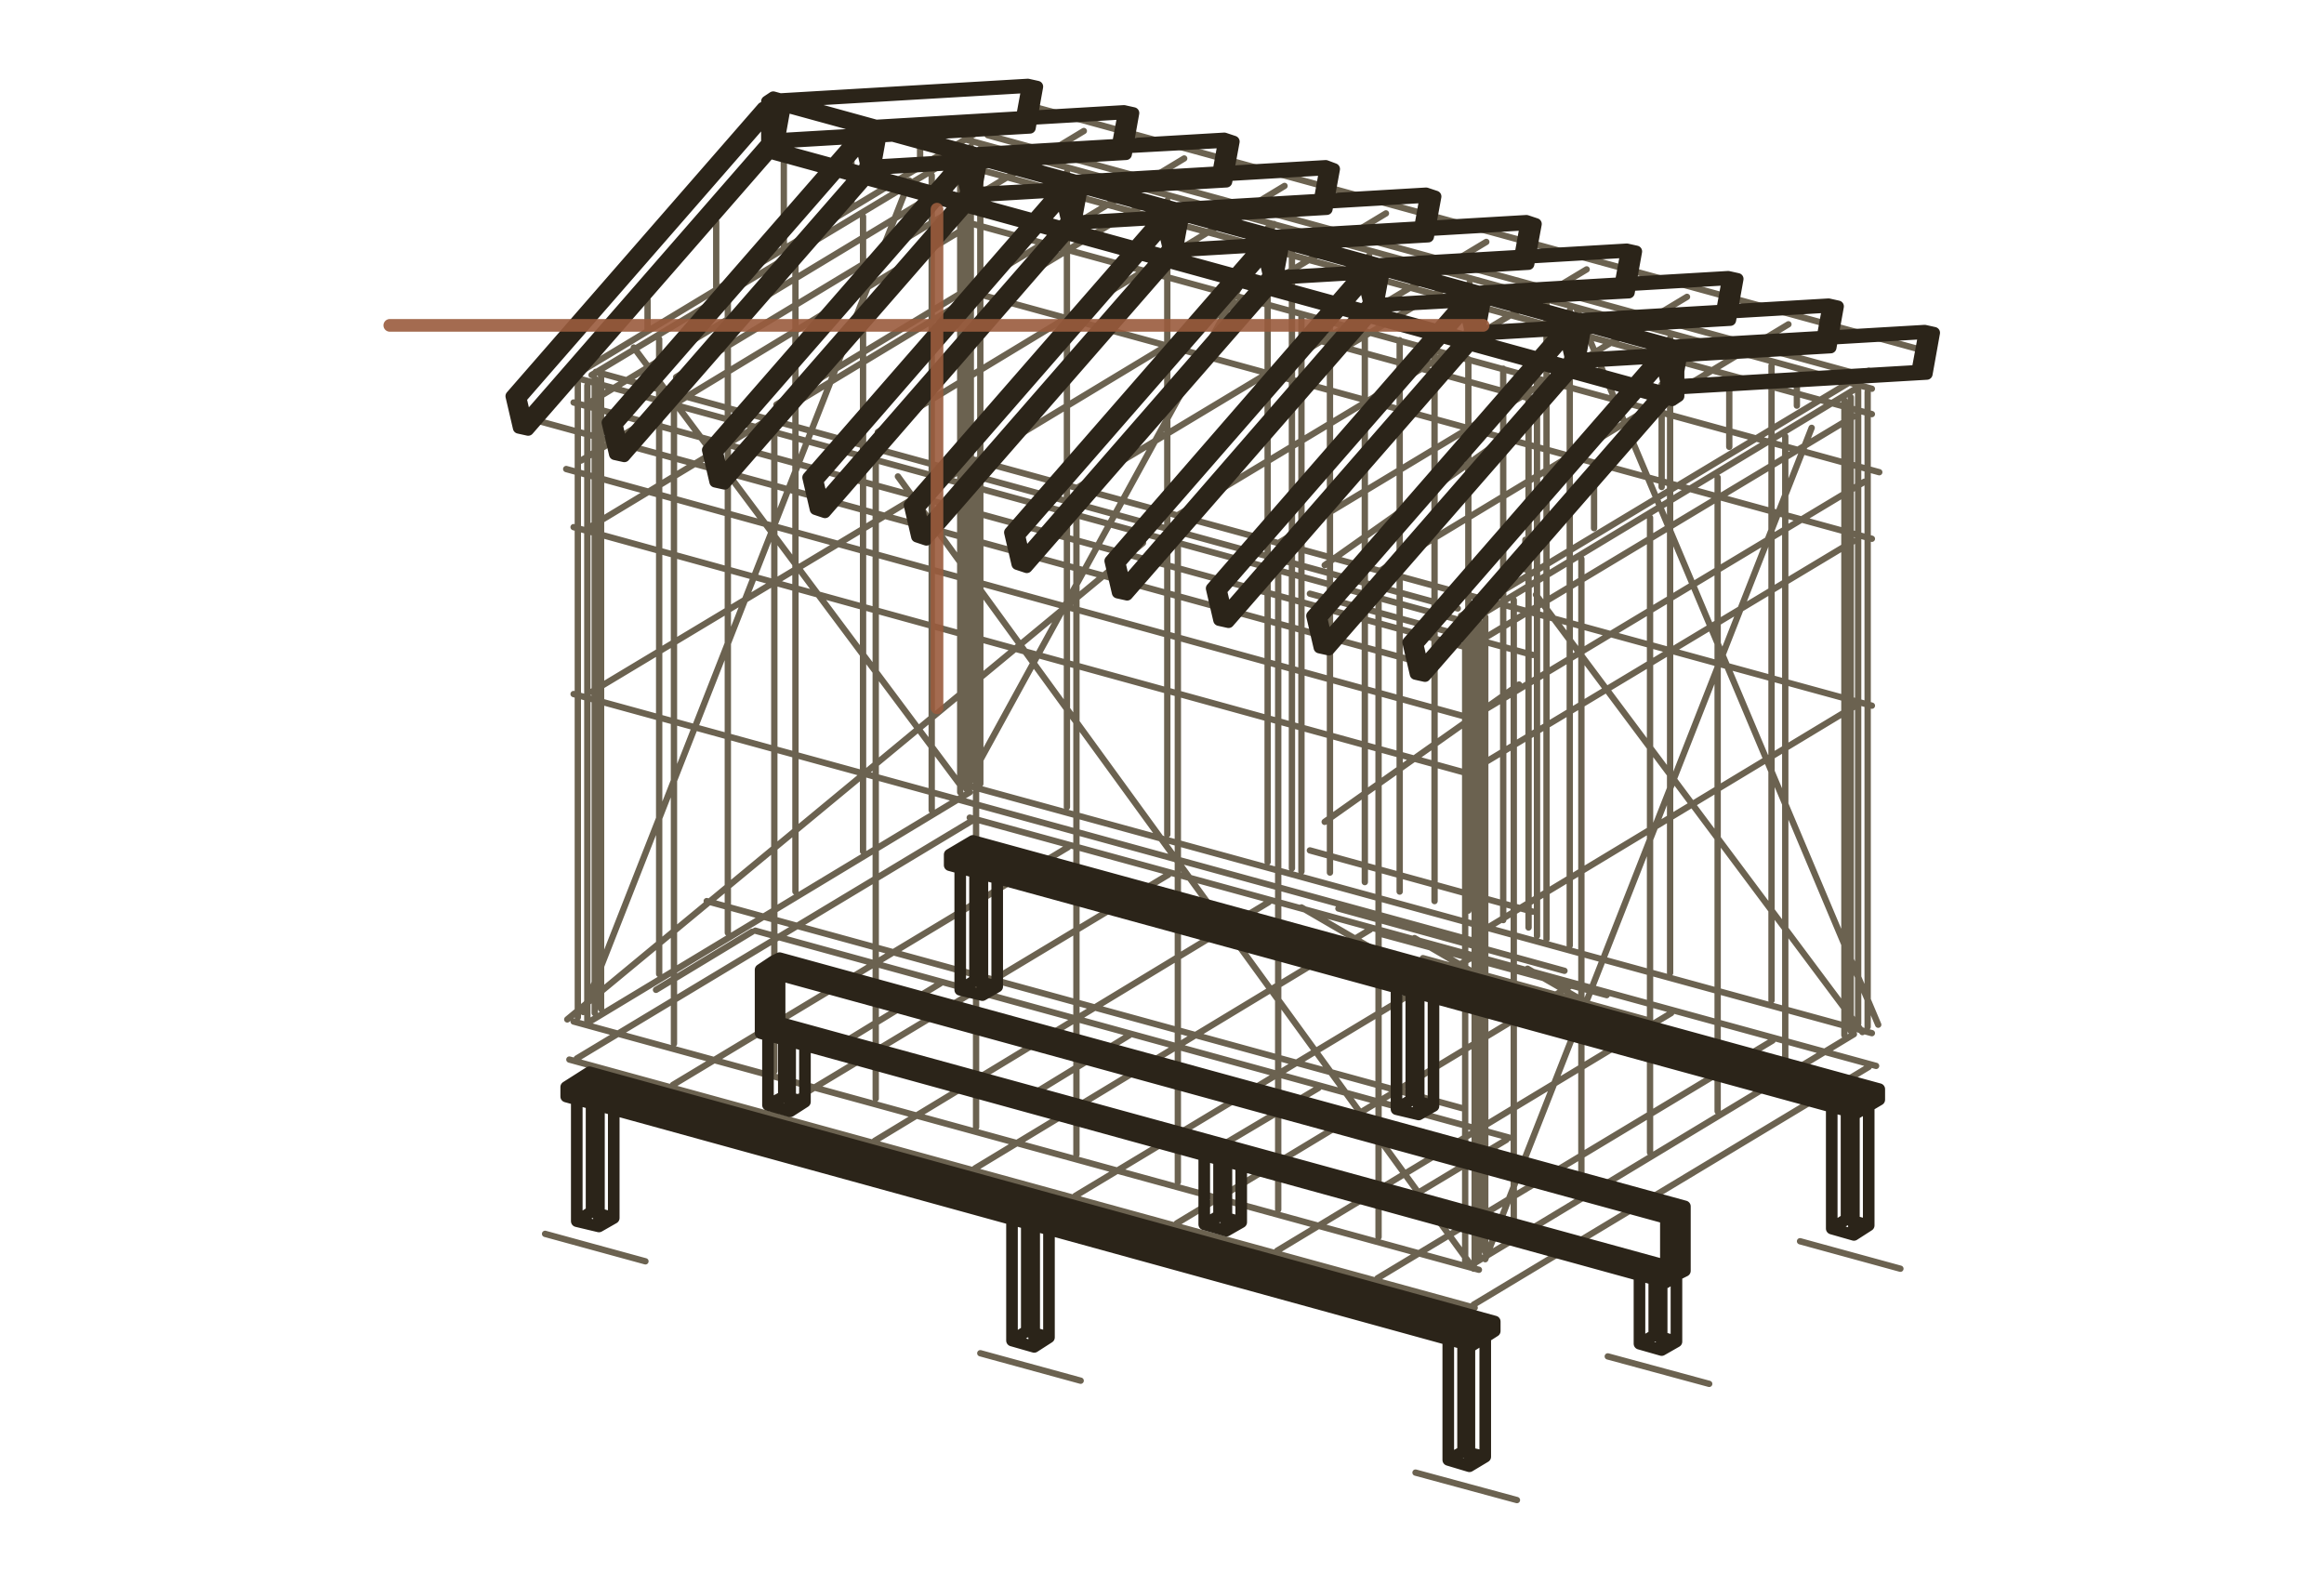
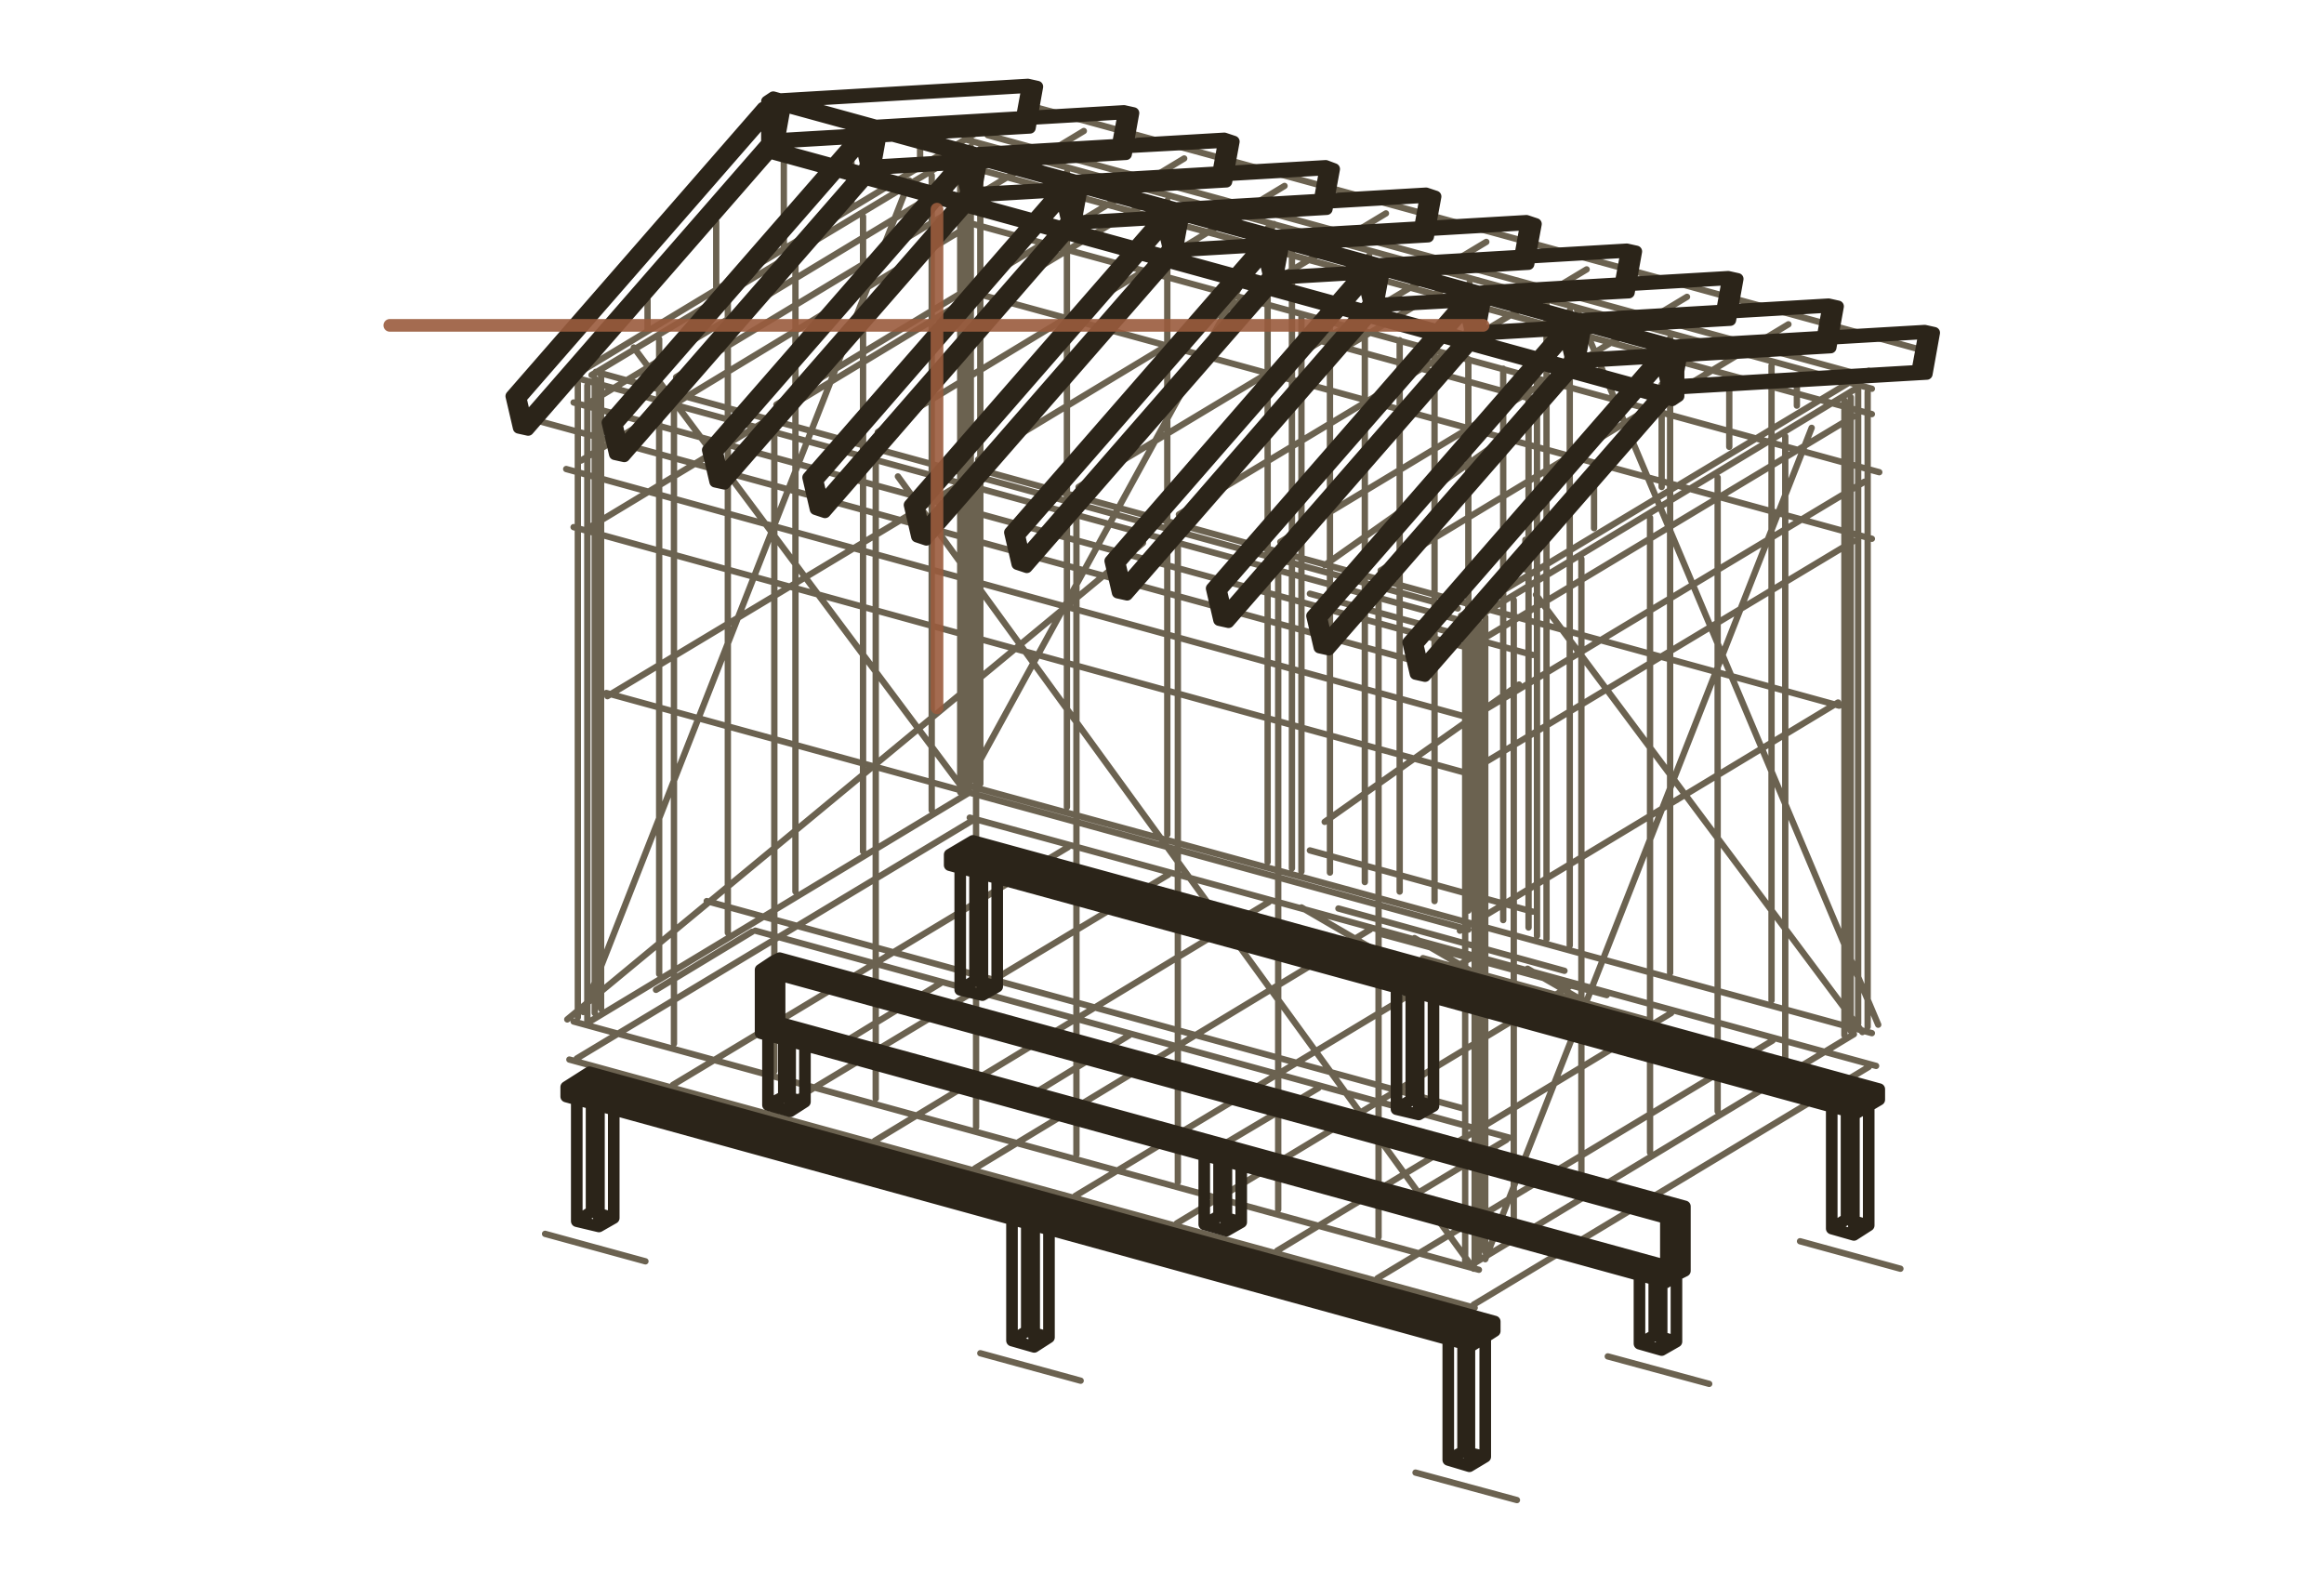
<svg xmlns="http://www.w3.org/2000/svg" viewBox="0 0 220 150" width="220" height="150" role="img">
  <g fill="none" stroke="#6b6250" stroke-width="0.6" stroke-linecap="round">
-     <path d="M87.9 94.8L97.4 97.4M51.6 116.8L61.1 119.4M129.2 106.1L138.7 108.8M92.8 128.1L102.3 130.7M170.4 117.5L179.9 120.1M134 139.4L143.6 142M69.7 105.8L79.3 108.4M111 117.1L120.5 119.7M152.2 128.4L161.8 131M92 77.7L54.6 100.2M101.1 80.2L63.7 102.7M110.6 82.8L73.2 105.3M120.1 85.4L82.8 108M129.7 88L92.3 110.6M139.2 90.7L101.8 113.2M148.7 93.3L111.4 115.8M158.2 95.9L120.9 118.4M167.8 98.5L130.4 121M176.9 101L139.5 123.5M91.8 77.4L177.6 100.9M53.9 100.3L139.6 123.8M91.4 74.3L177.2 97.8M91.4 13.2L177.2 36.8M93.5 12.8L175.1 35.2M91.9 73.9L91.9 13.9M101 76.4L101 16.3M110.5 79L110.5 19M120 81.6L120 21.6M148.6 89.5L148.6 29.4M158.1 92.1L158.1 32M167.7 94.7L167.7 34.6M176.8 97.2L176.8 37.1M92.8 74.2L92.8 14.1M175.9 96.9L175.9 36.9M122.3 82.2L122.3 22.2M123.2 82.5L123.2 30M146.4 88.9L146.4 28.8M145.5 88.6L145.5 36.1M123 27.9L146.2 34.2M122.4 28.2L145.6 34.6M129.6 28.1L129.6 24.2M139.1 30.7L139.1 26.8M92 73.4L120.6 21.2M149.2 29.1L177.8 97M140 120.2L54.3 96.7M140 59.2L54.3 35.7M138 57.6L56.4 35.2M139.6 119.6L139.6 59.6M130.5 117.1L130.5 57.1M121 114.5L121 54.4M111.5 111.9L111.5 51.8M101.9 109.3L101.9 49.2M92.4 106.7L92.4 46.6M82.9 104L82.9 44M73.3 101.4L73.3 41.4M63.8 98.8L63.8 38.8M54.7 96.3L54.7 36.3M138.7 119.4L138.7 59.3M55.6 96.6L55.6 36.5M139.5 120.1L85 45.1M108.2 51.4L53.7 96.5M175.5 97.9L139.7 119.5M175.5 36.9L139.7 58.5M176.9 35.1L138.3 58.3M175.2 97.6L175.2 37.6M169 101.3L169 41.3M162.6 105.2L162.6 45.2M156.2 109.1L156.2 49M149.7 113L149.7 52.9M143.3 116.8L143.3 56.8M140 118.8L140 58.8M174.6 98L174.6 37.9M140.6 118.5L140.6 58.4M176.3 97.7L145.4 56.3M171.5 40.5L140.6 119.2M56 96.6L91.8 75M56 35.5L91.8 14M54.6 35.4L93.2 12.1M56.3 95.9L56.3 35.8M62.4 92.2L62.4 32.1M68.9 88.3L68.9 28.3M75.3 84.4L75.3 24.4M81.7 80.6L81.7 20.5M88.2 76.7L88.2 16.6M91.5 74.7L91.5 14.6M56.9 95.5L56.9 35.5M90.9 75L90.9 15M55.2 95.8L86.1 17.1M60 32.9L90.9 74.3M102.6 12.4L64 35.7M112.1 15L73.5 38.3M121.6 17.6L83.1 40.9M131.2 20.2L92.6 43.5M140.7 22.9L102.1 46.1M150.2 25.5L111.6 48.7M159.7 28.1L121.2 51.3M169.3 30.7L130.7 54M108.8 19L95.9 26.8M137.4 26.9L124.5 34.6M87.1 15.6L87.1 12.9M80.6 19.5L80.6 13.2M74.2 23.3L74.2 13.6M67.8 27.2L67.8 21M61.3 31.1L61.3 28.4M170.1 38.4L170.1 35.6M163.7 42.3L163.7 36M157.3 46.1L157.3 36.4M150.9 50L150.9 43.8M144.4 53.9L144.4 51.1M97.1 9.9L182.9 33.4M134.4 62.7L48.6 39.2M125.9 82.6L125.9 30.4M129.2 83.5L129.2 31.3M132.5 84.4L132.5 32.2M135.8 85.3L135.8 33.1M139 86.2L139 34M142.3 87.1L142.3 34.9M144.7 87.8L144.7 35.6M124 80.5L145.1 86.3M124 56.2L145.1 62M124 32L145.1 37.8M125.4 77.8L143.8 64.8M125.4 53.5L143.8 40.5M158.1 99.5L144.6 91.7M147.3 96.6L133.9 88.8M136.6 93.7L123.2 85.9M156.1 96.6L134.7 90.7M152.1 94.2L130.7 88.4M148.1 91.9L126.7 86M91.4 43.3L177.2 66.8M140 89.2L54.3 65.7M175.5 66.9L139.7 88.5M56 65.5L91.8 44M91.4 27.5L177.2 51M91.4 15.7L177.2 39.2M92.1 21.2L177.9 44.7M140 73.5L54.3 49.9M140 61.6L54.3 38.1M139.3 68L53.6 44.4M175.5 51.2L139.7 72.7M175.5 39.4L139.7 60.9M176.5 45.6L140.7 67.1M56 49.8L91.8 28.2M56 38L91.8 16.4M55 43.6L90.7 22M66.9 85.3L138.4 104.9M71.5 88.1L142.9 107.7M62.1 93.7L71.2 88.2M80 98.6L89 93.1M97.9 103.5L106.9 98M115.7 108.4L124.8 103M133.6 113.3L142.6 107.9" />
+     <path d="M87.9 94.8L97.4 97.4M51.6 116.8L61.1 119.4M129.2 106.1L138.7 108.8M92.8 128.1L102.3 130.7M170.4 117.5L179.9 120.1M134 139.4L143.6 142M69.7 105.8L79.3 108.4M111 117.1L120.5 119.7M152.2 128.4L161.8 131M92 77.7L54.6 100.2M101.1 80.2L63.7 102.7M110.6 82.8L73.2 105.3M120.1 85.4L82.8 108M129.7 88L92.3 110.6M139.2 90.7L101.8 113.2M148.7 93.3L111.4 115.8M158.2 95.9L120.9 118.4M167.8 98.5L130.4 121M176.9 101L139.5 123.5M91.8 77.4L177.6 100.9M53.9 100.3L139.6 123.8M91.4 74.3L177.2 97.8M91.4 13.2L177.2 36.8M93.5 12.8L175.1 35.2M91.9 73.9L91.9 13.9M101 76.4L101 16.3M110.5 79L110.5 19M120 81.6L120 21.6M148.6 89.5L148.6 29.4M158.1 92.1L158.1 32M167.7 94.7L167.7 34.6M176.8 97.2L176.8 37.1M92.8 74.2L92.8 14.1M175.9 96.9L175.9 36.9M122.3 82.2L122.3 22.2M123.2 82.5L123.2 30M146.4 88.9L146.4 28.8M145.5 88.6L145.5 36.1M123 27.9L146.2 34.2M122.4 28.2L145.6 34.6M129.6 28.1L129.6 24.2M139.1 30.7L139.1 26.8M92 73.4L120.6 21.2M149.2 29.1L177.8 97M140 120.2L54.3 96.7M140 59.2L54.3 35.7M138 57.6L56.4 35.2M139.6 119.6L139.6 59.6M130.5 117.1L130.5 57.1M121 114.5L121 54.4M111.5 111.9L111.5 51.8M101.9 109.3L101.9 49.2M92.4 106.7L92.4 46.6M82.9 104L82.9 44M73.3 101.4L73.3 41.4M63.8 98.8L63.8 38.8M54.7 96.3L54.7 36.3M138.7 119.4L138.7 59.3M55.6 96.6L55.6 36.5M139.5 120.1L85 45.1M108.2 51.4L53.7 96.5M175.5 97.9L139.7 119.5M175.5 36.9L139.7 58.5M176.9 35.1L138.3 58.3M175.2 97.6L175.2 37.6M169 101.3L169 41.3M162.6 105.2L162.6 45.2M156.2 109.1L156.2 49M149.7 113L149.7 52.9M143.3 116.8L143.3 56.8M140 118.8L140 58.8M174.6 98L174.6 37.9M140.6 118.5L140.6 58.4M176.3 97.7L145.4 56.3M171.5 40.5L140.6 119.2M56 96.6L91.8 75M56 35.5L91.8 14M54.6 35.4L93.2 12.1M56.3 95.9L56.3 35.8M62.4 92.2L62.4 32.1M68.9 88.3L68.9 28.3M75.3 84.4L75.3 24.4M81.7 80.6L81.7 20.5M88.2 76.7L88.2 16.6M91.5 74.7L91.5 14.6M56.9 95.5L56.9 35.5M90.9 75L90.9 15M55.2 95.8L86.1 17.1M60 32.9L90.9 74.3M102.6 12.4L64 35.7M112.1 15L73.5 38.3M121.6 17.6L83.1 40.9M131.2 20.2L92.6 43.5M140.7 22.9L102.1 46.1M150.2 25.5L111.6 48.7M159.7 28.1L121.2 51.3M169.3 30.7L130.7 54M108.8 19L95.9 26.8M137.4 26.9L124.5 34.6M87.1 15.6L87.1 12.9M80.6 19.5L80.6 13.2M74.2 23.3L74.2 13.6M67.8 27.2L67.8 21M61.3 31.1L61.3 28.4M170.1 38.4L170.1 35.6M163.7 42.3L163.7 36M157.3 46.1L157.3 36.4M150.9 50L150.9 43.8M144.4 53.9L144.4 51.1M97.1 9.9L182.9 33.4M134.4 62.7L48.6 39.2M125.9 82.6L125.9 30.4M129.2 83.5L129.2 31.3M132.5 84.4L132.5 32.2M135.8 85.3L135.8 33.1M139 86.2L139 34M142.3 87.1L142.3 34.9M144.7 87.8L144.7 35.6M124 80.5L145.1 86.3M124 56.2L145.1 62M124 32L145.1 37.8M125.4 77.8L143.8 64.8M125.4 53.5L143.8 40.5M158.1 99.5L144.6 91.7M147.3 96.6L133.9 88.8M136.6 93.7L123.2 85.9M156.1 96.6L134.7 90.7M152.1 94.2L130.7 88.4M148.1 91.9L126.7 86M92.5 44.4L174.1 66.8M139 88L57.4 65.6M174 66.5L138.2 88.1M57.5 65.9L93.3 44.4M91.4 27.5L177.2 51M91.4 15.7L177.2 39.2M92.1 21.2L177.9 44.7M140 73.5L54.3 49.9M140 61.6L54.3 38.1M139.3 68L53.6 44.4M175.5 51.2L139.7 72.7M175.5 39.4L139.7 60.9M176.5 45.6L140.7 67.1M56 49.8L91.8 28.2M56 38L91.8 16.4M55 43.6L90.7 22M66.9 85.3L138.4 104.9M71.5 88.1L142.9 107.7M62.1 93.7L71.2 88.2M80 98.6L89 93.1M97.9 103.5L106.9 98M115.7 108.4L124.8 103M133.6 113.3L142.6 107.9" />
  </g>
  <g fill="none" stroke="#2b2419" stroke-width="1.1" stroke-linecap="round">
    <path d="M94.4 93.4L93 94.2M92.3 92.8L90.9 93.7M94.4 81.6L93 82.4M92.3 81L90.9 81.8M94.4 93.4L92.3 92.8M93 94.2L90.9 93.7M94.4 81.6L92.3 81M93 82.4L90.9 81.8M94.4 93.4L94.4 81.6M93 94.2L93 82.4M92.3 92.8L92.3 81M90.9 93.7L90.9 81.8M58.1 115.3L56.7 116.1M56 114.7L54.6 115.6M58.1 103.5L56.7 104.3M56 102.9L54.6 103.8M58.1 115.3L56 114.7M56.7 116.1L54.6 115.6M58.1 103.5L56 102.9M56.7 104.3L54.6 103.8M58.1 115.3L58.1 103.5M56.7 116.1L56.7 104.3M56 114.7L56 102.9M54.6 115.6L54.6 103.8M135.7 104.7L134.3 105.5M133.6 104.1L132.2 105M135.7 92.9L134.3 93.7M133.6 92.3L132.2 93.2M135.7 104.7L133.6 104.1M134.3 105.5L132.2 105M135.7 92.9L133.6 92.3M134.3 93.7L132.2 93.2M135.7 104.7L135.7 92.9M134.3 105.5L134.3 93.7M133.6 104.1L133.6 92.3M132.2 105L132.2 93.2M99.3 126.6L97.9 127.5M97.2 126L95.8 126.9M99.3 114.8L97.9 115.6M97.2 114.2L95.8 115.1M99.3 126.6L97.2 126M97.9 127.5L95.8 126.9M99.3 114.8L97.2 114.2M97.9 115.6L95.8 115.1M99.3 126.6L99.3 114.8M97.9 127.5L97.9 115.6M97.2 126L97.2 114.2M95.8 126.9L95.8 115.1M176.9 116L175.5 116.9M174.8 115.4L173.4 116.3M176.9 104.2L175.5 105M174.8 103.6L173.4 104.5M176.9 116L174.8 115.4M175.5 116.9L173.4 116.3M176.9 104.2L174.8 103.6M175.5 105L173.4 104.5M176.9 116L176.9 104.2M175.5 116.9L175.5 105M174.8 115.4L174.8 103.6M173.4 116.3L173.4 104.5M140.6 137.9L139.1 138.8M138.5 137.4L137.1 138.2M140.6 126.1L139.1 127M138.5 125.5L137.1 126.4M140.6 137.9L138.5 137.4M139.1 138.8L137.1 138.2M140.6 126.1L138.5 125.5M139.1 127L137.1 126.4M140.6 137.9L140.6 126.1M139.1 138.8L139.1 127M138.5 137.4L138.5 125.5M137.1 138.2L137.1 126.4M76.2 104.3L74.8 105.2M74.2 103.8L72.7 104.6M76.2 97.6L74.8 98.5M74.2 97L72.7 97.9M76.2 104.3L74.2 103.8M74.8 105.2L72.7 104.6M76.2 97.6L74.2 97M74.8 98.5L72.7 97.9M76.2 104.3L76.2 97.6M74.8 105.2L74.8 98.5M74.2 103.8L74.2 97M72.7 104.6L72.7 97.9M117.5 115.7L116.1 116.5M115.4 115.1L114 115.9M117.5 108.9L116.1 109.8M115.4 108.4L114 109.2M117.5 115.7L115.4 115.1M116.1 116.5L114 115.9M117.5 108.9L115.4 108.4M116.1 109.8L114 109.2M117.5 115.7L117.5 108.9M116.1 116.5L116.1 109.8M115.4 115.1L115.4 108.4M114 115.9L114 109.2M158.7 127L157.3 127.8M156.6 126.4L155.2 127.2M158.7 120.2L157.3 121.1M156.6 119.7L155.2 120.5M158.7 127L156.6 126.4M157.3 127.8L155.2 127.2M158.7 120.2L156.6 119.7M157.3 121.1L155.2 120.5M158.7 127L158.7 120.2M157.3 127.8L157.3 121.1M156.6 126.4L156.6 119.7M155.2 127.2L155.2 120.5M89.9 81.9L89.9 80.9M92.1 80.6L92.1 79.6M175.7 105.4L175.7 104.5M177.9 104.1L177.9 103.1M89.9 81.9L92.1 80.6M89.9 80.9L92.1 79.6M175.7 105.4L177.9 104.1M175.7 104.5L177.9 103.1M89.9 81.9L175.7 105.4M89.9 80.9L175.7 104.5M92.1 80.6L177.9 104.1M92.1 79.6L177.9 103.1M53.6 103.8L53.6 102.9M55.8 102.5L55.8 101.5M139.3 127.4L139.3 126.4M141.5 126L141.5 125.1M53.6 103.8L55.8 102.5M53.6 102.9L55.8 101.5M139.3 127.4L141.5 126M139.3 126.4L141.5 125.1M53.6 103.8L139.3 127.4M53.6 102.9L139.3 126.4M55.8 102.5L141.5 126M55.8 101.5L141.5 125.1M73.8 96.8L73.2 97.1M73.8 90.7L73.2 91M159.5 120.3L158.9 120.6M159.5 114.2L158.9 114.6M73.8 96.8L73.8 90.7M73.2 97.1L73.2 91M159.5 120.3L159.5 114.2M158.9 120.6L158.9 114.6M73.8 96.8L159.5 120.3M73.2 97.1L158.9 120.6M73.8 90.7L159.5 114.2M73.2 91L158.9 114.6M73.2 97.1L72.6 97.5M73.2 91L72.6 91.4M158.9 120.6L158.3 121M158.9 114.6L158.3 114.9M73.2 97.1L73.2 91M72.6 97.5L72.6 91.4M158.9 120.6L158.9 114.6M158.3 121L158.3 114.9M73.2 97.1L158.9 120.6M72.6 97.5L158.3 121M73.2 91L158.9 114.6M72.6 91.4L158.3 114.9M72.6 97.5L72 97.8M72.6 91.4L72 91.8M158.3 121L157.7 121.4M158.3 114.9L157.7 115.3M72.6 97.5L72.6 91.4M72 97.8L72 91.8M158.3 121L158.3 114.9M157.7 121.4L157.7 115.3M72.6 97.5L158.3 121M72 97.8L157.7 121.4M72.6 91.4L158.3 114.9M72 91.8L157.7 115.3M97.5 12.1L96.6 11.8M98.2 8.2L97.3 8M73.7 13.5L72.8 13.2M74.4 9.6L73.5 9.4M97.5 12.1L98.2 8.2M96.6 11.8L97.3 8M73.7 13.5L74.4 9.6M72.8 13.2L73.5 9.4M97.5 12.1L73.7 13.5M96.6 11.8L72.8 13.2M98.2 8.2L74.4 9.6M97.3 8L73.5 9.4M73.8 13.4L72.9 13.2M73.1 10.4L72.2 10.2M50 40.7L49.1 40.5M49.3 37.7L48.4 37.5M73.8 13.4L73.1 10.4M72.9 13.2L72.2 10.2M50 40.7L49.3 37.7M49.1 40.5L48.4 37.5M73.8 13.4L50 40.7M72.9 13.2L49.1 40.5M73.1 10.4L49.3 37.7M72.2 10.2L48.4 37.5M106.6 14.6L105.7 14.3M107.3 10.7L106.4 10.5M82.8 16L81.9 15.7M83.5 12.1L82.6 11.9M106.6 14.6L107.3 10.7M105.7 14.3L106.4 10.5M82.8 16L83.5 12.1M81.9 15.7L82.6 11.9M106.6 14.6L82.8 16M105.7 14.3L81.9 15.7M107.3 10.7L83.5 12.1M106.4 10.5L82.6 11.9M82.9 15.9L82 15.7M82.2 12.9L81.3 12.7M59.1 43.2L58.2 43M58.4 40.2L57.5 40M82.9 15.9L82.2 12.9M82 15.7L81.3 12.7M59.1 43.2L58.4 40.2M58.2 43L57.5 40M82.9 15.9L59.1 43.2M82 15.7L58.2 43M82.2 12.9L58.4 40.2M81.3 12.7L57.5 40M116.1 17.2L115.2 17M116.8 13.4L115.9 13.1M92.3 18.6L91.4 18.3M93 14.7L92.1 14.5M116.1 17.2L116.8 13.4M115.2 17L115.9 13.1M92.3 18.6L93 14.7M91.4 18.3L92.1 14.5M116.1 17.2L92.3 18.6M115.2 17L91.4 18.3M116.8 13.4L93 14.7M115.9 13.1L92.1 14.5M92.4 18.5L91.5 18.3M91.7 15.5L90.8 15.3M68.6 45.8L67.7 45.6M67.9 42.8L67 42.6M92.4 18.5L91.7 15.5M91.5 18.3L90.8 15.3M68.6 45.8L67.9 42.8M67.7 45.6L67 42.6M92.4 18.5L68.6 45.8M91.5 18.3L67.7 45.6M91.7 15.5L67.9 42.8M90.8 15.3L67 42.6M125.6 19.8L124.8 19.6M126.3 16L125.5 15.7M101.8 21.2L101 21M102.5 17.4L101.6 17.1M125.6 19.8L126.3 16M124.8 19.6L125.5 15.7M101.8 21.2L102.5 17.4M101 21L101.6 17.1M125.6 19.8L101.8 21.2M124.8 19.6L101 21M126.3 16L102.5 17.4M125.5 15.7L101.6 17.1M101.9 21.1L101 20.9M101.2 18.1L100.3 17.9M78.1 48.5L77.2 48.2M77.4 45.5L76.5 45.2M101.9 21.1L101.2 18.1M101 20.9L100.3 17.9M78.1 48.5L77.4 45.5M77.2 48.2L76.5 45.2M101.9 21.1L78.1 48.5M101 20.9L77.2 48.2M101.2 18.1L77.4 45.5M100.3 17.9L76.5 45.2M135.2 22.4L134.3 22.2M135.9 18.6L135 18.3M111.4 23.8L110.5 23.6M112.1 20L111.2 19.7M135.2 22.4L135.9 18.6M134.3 22.2L135 18.3M111.4 23.8L112.1 20M110.5 23.6L111.2 19.7M135.2 22.4L111.4 23.8M134.3 22.2L110.5 23.6M135.9 18.6L112.1 20M135 18.3L111.2 19.7M111.5 23.8L110.6 23.5M110.8 20.8L109.9 20.5M87.7 51.1L86.8 50.8M87 48.1L86.1 47.8M111.5 23.8L110.8 20.8M110.6 23.5L109.9 20.5M87.7 51.1L87 48.1M86.8 50.8L86.1 47.8M111.5 23.8L87.7 51.1M110.6 23.5L86.8 50.8M110.8 20.8L87 48.1M109.9 20.5L86.1 47.8M144.7 25L143.8 24.8M145.4 21.2L144.5 20.9M120.9 26.4L120 26.2M121.6 22.6L120.7 22.3M144.7 25L145.4 21.2M143.8 24.8L144.5 20.9M120.9 26.4L121.6 22.6M120 26.2L120.7 22.3M144.7 25L120.9 26.4M143.8 24.8L120 26.2M145.4 21.2L121.6 22.6M144.5 20.9L120.7 22.3M121 26.4L120.1 26.1M120.3 23.4L119.4 23.1M97.2 53.7L96.3 53.4M96.5 50.7L95.6 50.4M121 26.4L120.3 23.4M120.1 26.1L119.4 23.1M97.2 53.7L96.5 50.7M96.3 53.4L95.6 50.4M121 26.4L97.2 53.7M120.1 26.1L96.3 53.4M120.3 23.4L96.5 50.7M119.4 23.1L95.6 50.4M154.2 27.7L153.3 27.4M154.9 23.8L154 23.6M130.4 29L129.5 28.8M131.1 25.2L130.2 25M154.2 27.7L154.9 23.8M153.3 27.4L154 23.6M130.4 29L131.1 25.2M129.5 28.8L130.2 25M154.2 27.7L130.4 29M153.3 27.4L129.5 28.8M154.9 23.8L131.1 25.2M154 23.6L130.2 25M130.5 29L129.6 28.7M129.8 26L128.9 25.7M106.7 56.3L105.8 56.1M106 53.3L105.1 53.1M130.5 29L129.8 26M129.6 28.7L128.9 25.7M106.7 56.3L106 53.3M105.8 56.1L105.1 53.1M130.5 29L106.7 56.3M129.6 28.7L105.8 56.1M129.8 26L106 53.3M128.9 25.7L105.1 53.1M163.8 30.3L162.9 30M164.5 26.4L163.6 26.2M140 31.7L139.1 31.4M140.7 27.8L139.8 27.6M163.8 30.3L164.5 26.4M162.9 30L163.6 26.2M140 31.7L140.7 27.8M139.1 31.4L139.8 27.6M163.8 30.3L140 31.7M162.9 30L139.1 31.4M164.5 26.4L140.7 27.8M163.6 26.2L139.8 27.6M140.1 31.6L139.2 31.4M139.4 28.6L138.5 28.4M116.3 58.9L115.4 58.7M115.6 55.9L114.7 55.7M140.1 31.6L139.4 28.6M139.2 31.4L138.5 28.4M116.3 58.9L115.6 55.9M115.4 58.7L114.7 55.7M140.1 31.6L116.3 58.9M139.2 31.4L115.4 58.7M139.4 28.6L115.6 55.9M138.5 28.4L114.7 55.7M173.3 32.9L172.4 32.6M174 29L173.1 28.8M149.5 34.3L148.6 34M150.2 30.4L149.3 30.2M173.3 32.9L174 29M172.4 32.6L173.1 28.8M149.5 34.3L150.2 30.4M148.6 34L149.3 30.2M173.3 32.9L149.5 34.3M172.4 32.6L148.6 34M174 29L150.2 30.4M173.1 28.8L149.3 30.2M149.6 34.2L148.7 34M148.9 31.2L148 31M125.8 61.5L124.9 61.3M125.1 58.5L124.2 58.3M149.6 34.2L148.9 31.2M148.7 34L148 31M125.8 61.5L125.1 58.5M124.9 61.3L124.2 58.3M149.6 34.2L125.8 61.5M148.7 34L124.9 61.3M148.9 31.2L125.1 58.5M148 31L124.2 58.3M182.4 35.4L181.5 35.1M183.1 31.5L182.2 31.3M158.6 36.8L157.7 36.5M159.3 32.9L158.4 32.7M182.4 35.4L183.1 31.5M181.5 35.1L182.2 31.3M158.6 36.8L159.3 32.9M157.7 36.5L158.4 32.7M182.4 35.4L158.6 36.8M181.5 35.1L157.7 36.5M183.1 31.5L159.3 32.9M182.2 31.3L158.4 32.7M158.7 36.7L157.8 36.5M158 33.7L157.1 33.5M134.9 64L134 63.8M134.2 61L133.3 60.8M158.7 36.7L158 33.7M157.8 36.5L157.1 33.5M134.9 64L134.2 61M134 63.8L133.3 60.8M158.7 36.7L134.9 64M157.8 36.5L134 63.8M158 33.7L134.2 61M157.1 33.5L133.3 60.8M73.2 14L72.6 14.4M73.2 9.2L72.6 9.6M158.9 37.5L158.3 37.9M158.9 32.8L158.3 33.1M73.2 14L73.2 9.2M72.6 14.4L72.6 9.6M158.9 37.5L158.9 32.8M158.3 37.9L158.3 33.1M73.2 14L158.9 37.5M72.6 14.4L158.3 37.9M73.2 9.2L158.9 32.8M72.6 9.6L158.3 33.1" />
  </g>
  <g fill="none" stroke="#9a5b3d" stroke-width="1.2" stroke-linecap="round" opacity="0.9">
    <path d="M88.7 67L88.7 19.8M36.9 30.8L140.4 30.8" />
  </g>
</svg>
